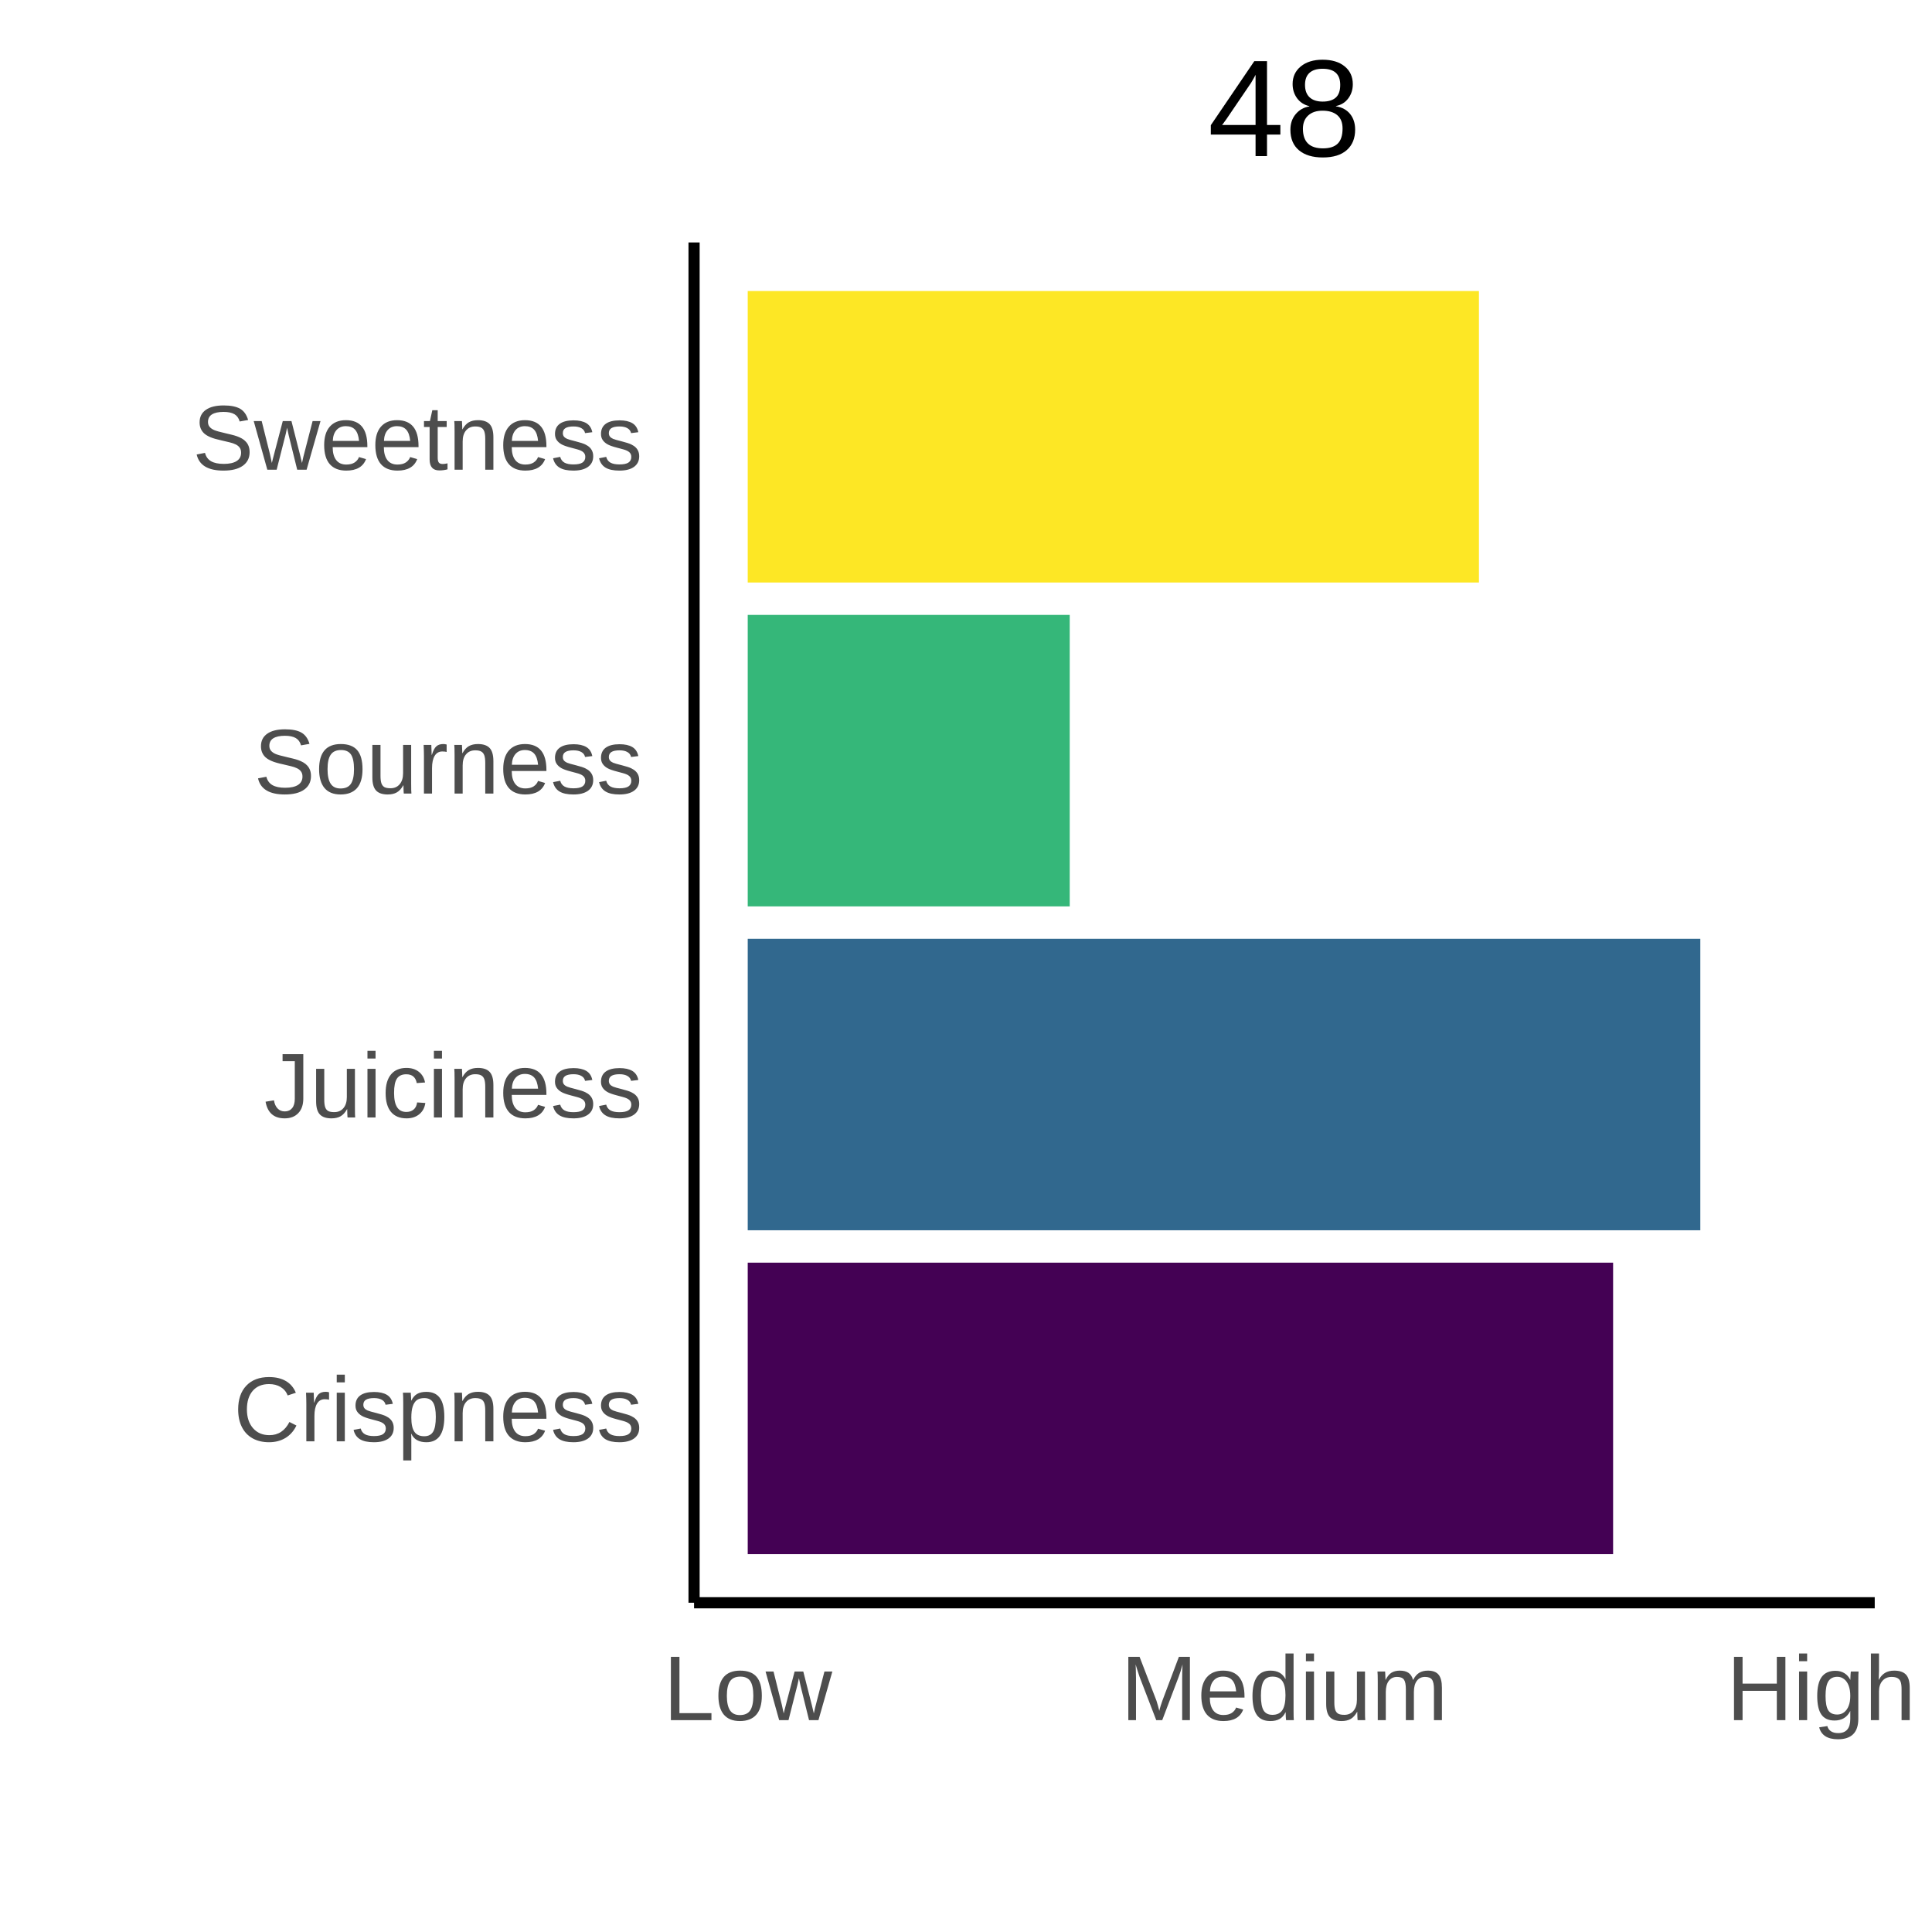
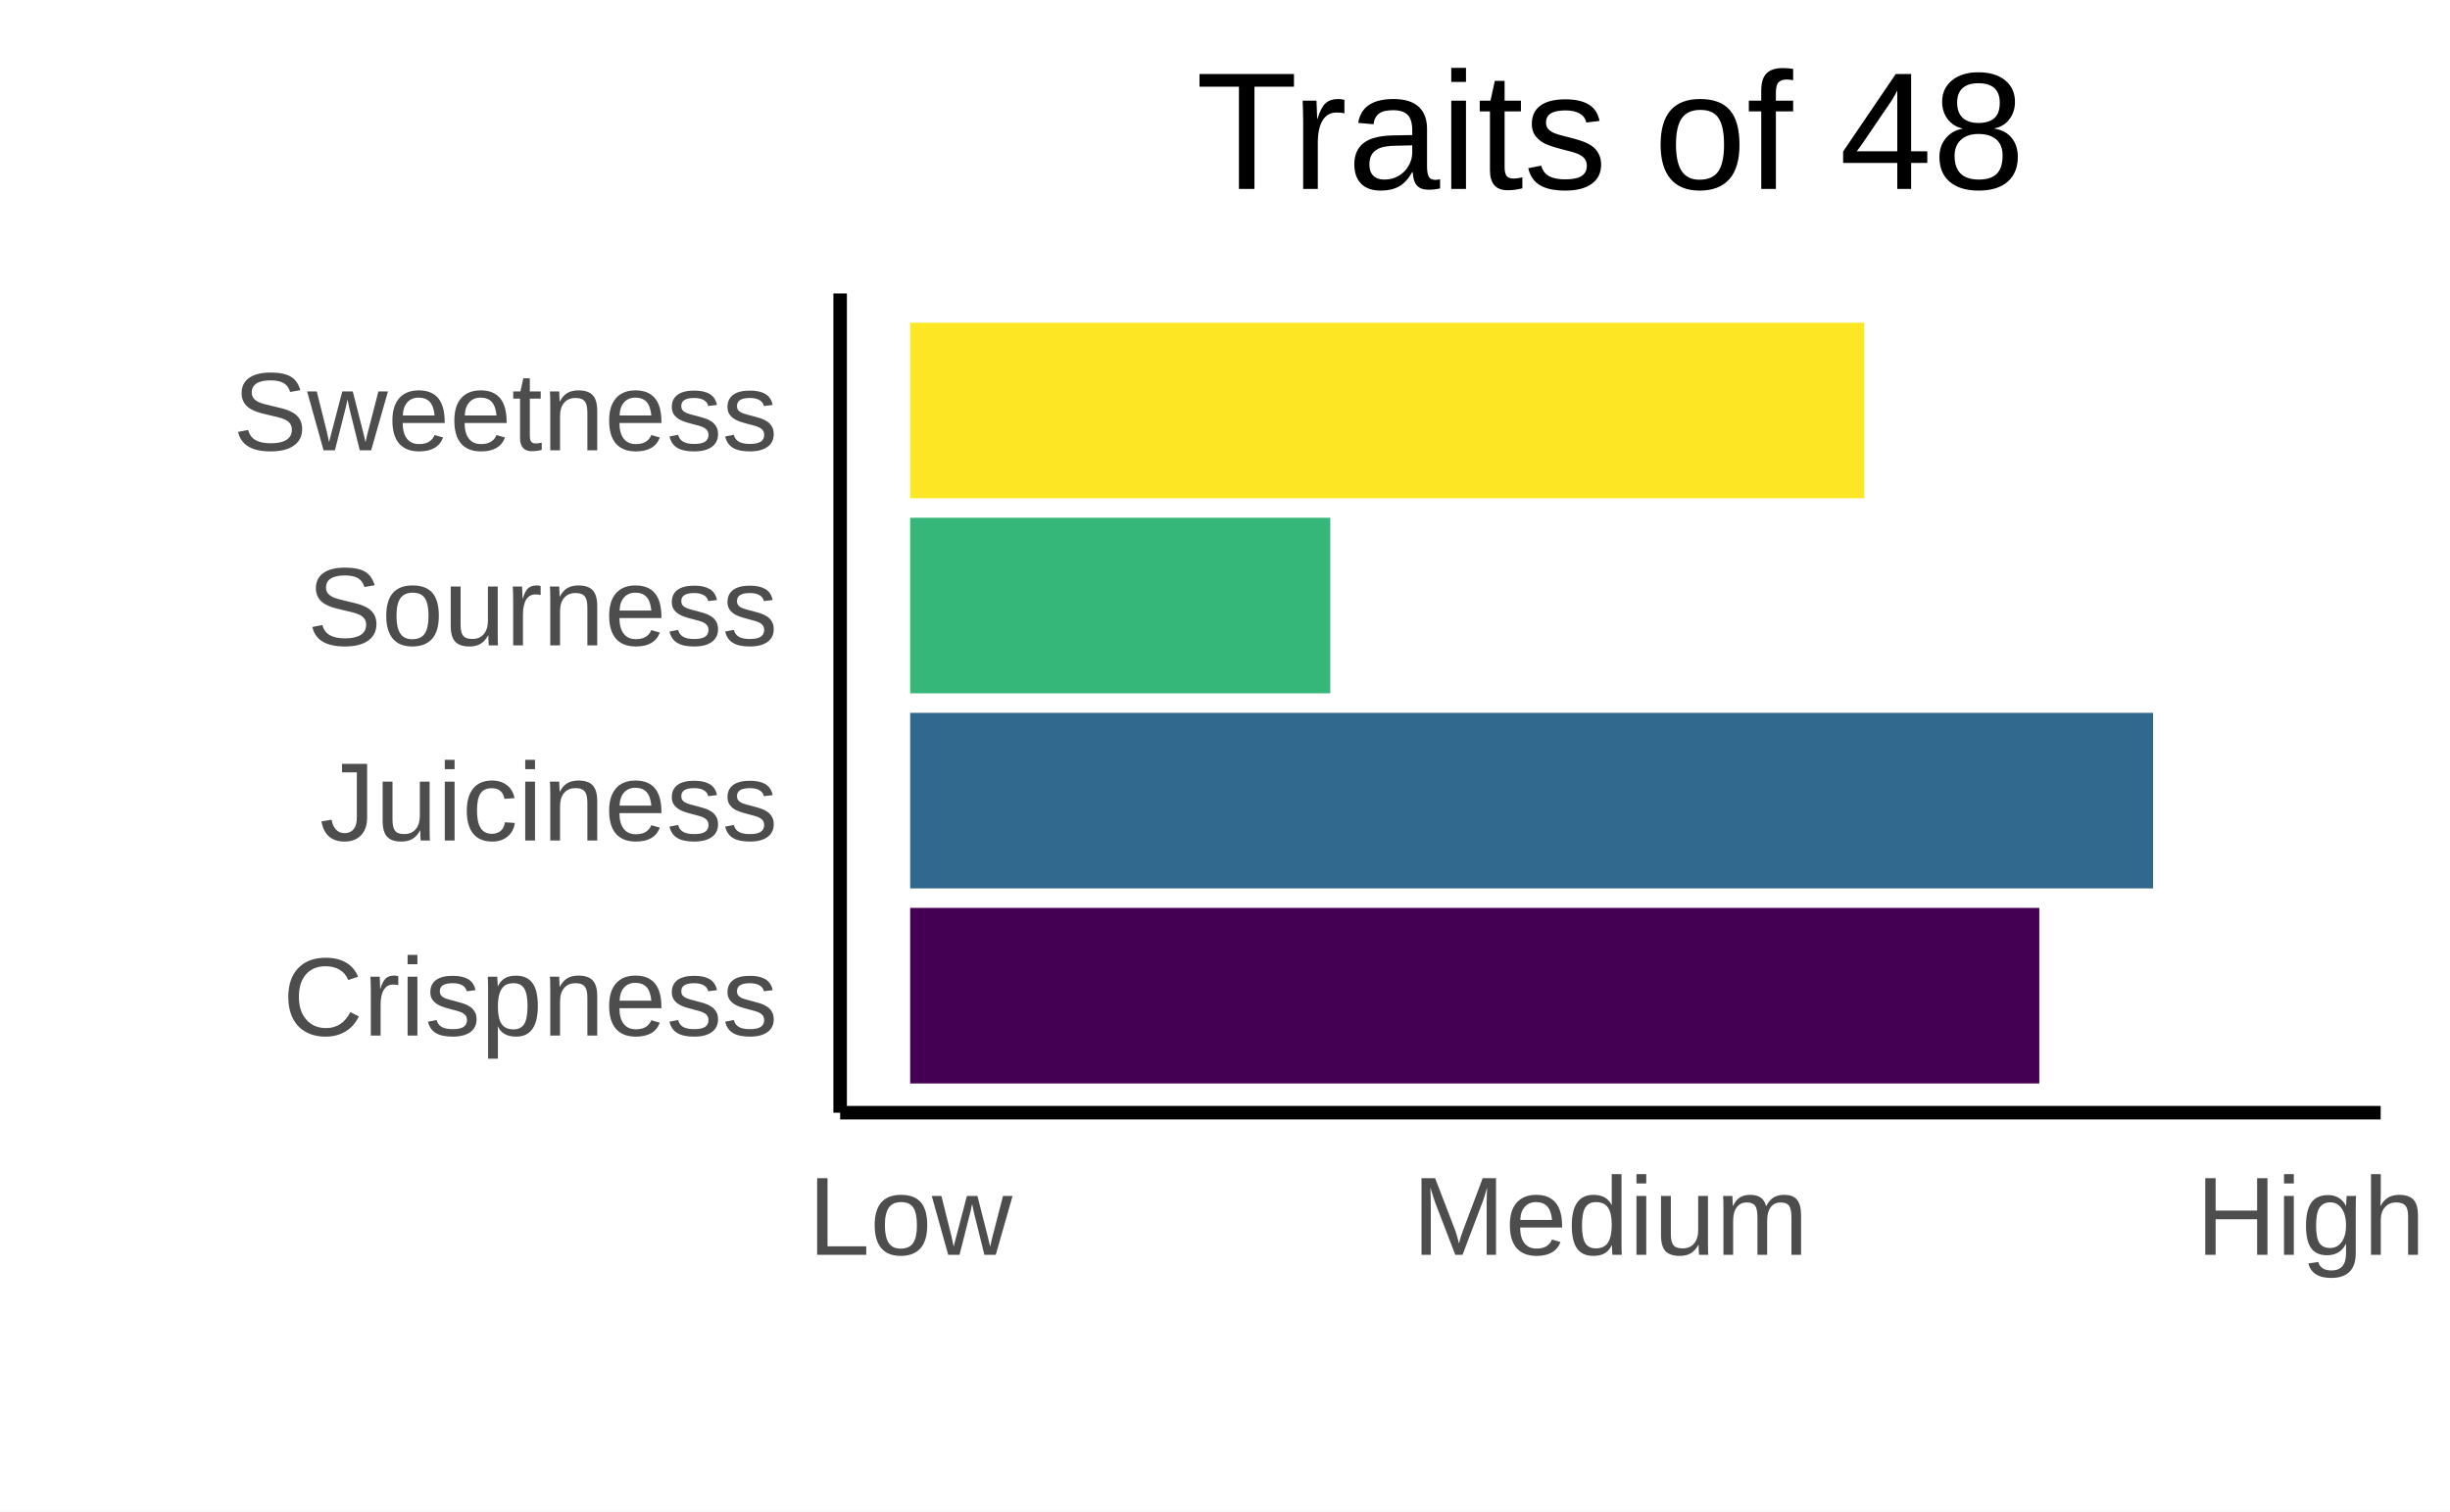
- <svg xmlns="http://www.w3.org/2000/svg" class="svglite" width="504.00pt" height="504.00pt" viewBox="0 0 504.00 504.00">
+ <svg xmlns="http://www.w3.org/2000/svg" class="svglite" width="528.00pt" height="325.71pt" viewBox="0 0 528.00 325.71">
  <defs>
    <style type="text/css">
    .svglite line, .svglite polyline, .svglite polygon, .svglite path, .svglite rect, .svglite circle {
      fill: none;
      stroke: #000000;
      stroke-linecap: round;
      stroke-linejoin: round;
      stroke-miterlimit: 10.00;
    }
    .svglite text {
      white-space: pre;
    }
  </style>
  </defs>
  <rect width="100%" height="100%" style="stroke: none; fill: #FFFFFF;" />
  <defs>
-     <clipPath id="cpMC4wMHw1MDQuMDB8MC4wMHw1MDQuMDA=">
-       <rect x="0.00" y="0.00" width="504.00" height="504.00" />
+     <clipPath id="cpMC4wMHw1MjguMDB8MC4wMHwzMjUuNzE=">
+       <rect x="0.00" y="0.00" width="528.00" height="325.71" />
    </clipPath>
  </defs>
-   <g clip-path="url(#cpMC4wMHw1MDQuMDB8MC4wMHw1MDQuMDA=)">
-     <rect x="0.00" y="0.00" width="504.00" height="504.00" style="stroke-width: 2.91; stroke: #FFFFFF; fill: #FFFFFF;" />
+   <g clip-path="url(#cpMC4wMHw1MjguMDB8MC4wMHwzMjUuNzE=)">
+     <rect x="0.00" y="-0" width="528.00" height="325.71" style="stroke-width: 2.91; stroke: #FFFFFF; fill: #FFFFFF;" />
  </g>
  <defs>
-     <clipPath id="cpMTgxLjA2fDQ4OS4wNnw2My4yNXw0MTguMTE=">
-       <rect x="181.06" y="63.25" width="308.00" height="354.86" />
+     <clipPath id="cpMTgxLjA2fDUxMy4wNnw2My4yNXwyMzkuODI=">
+       <rect x="181.06" y="63.25" width="332.00" height="176.58" />
    </clipPath>
  </defs>
-   <g clip-path="url(#cpMTgxLjA2fDQ4OS4wNnw2My4yNXw0MTguMTE=)">
-     <rect x="181.06" y="63.25" width="308.00" height="354.86" style="stroke-width: 2.91; stroke: none; fill: #FFFFFF;" />
-     <rect x="195.06" y="329.39" width="225.75" height="76.04" style="stroke-width: 1.07; stroke: none; stroke-linecap: butt; stroke-linejoin: miter; fill: #440154;" />
-     <rect x="195.06" y="244.90" width="248.50" height="76.04" style="stroke-width: 1.07; stroke: none; stroke-linecap: butt; stroke-linejoin: miter; fill: #31688E;" />
-     <rect x="195.06" y="75.92" width="190.75" height="76.04" style="stroke-width: 1.07; stroke: none; stroke-linecap: butt; stroke-linejoin: miter; fill: #FDE725;" />
-     <rect x="195.06" y="160.41" width="84.00" height="76.04" style="stroke-width: 1.07; stroke: none; stroke-linecap: butt; stroke-linejoin: miter; fill: #35B779;" />
+   <g clip-path="url(#cpMTgxLjA2fDUxMy4wNnw2My4yNXwyMzkuODI=)">
+     <rect x="181.06" y="63.25" width="332.00" height="176.58" style="stroke-width: 2.91; stroke: none; fill: #FFFFFF;" />
+     <rect x="196.15" y="69.55" width="205.61" height="37.84" style="stroke-width: 1.07; stroke: none; stroke-linecap: butt; stroke-linejoin: miter; fill: #FDE725;" />
+     <rect x="196.15" y="111.59" width="90.54" height="37.84" style="stroke-width: 1.07; stroke: none; stroke-linecap: butt; stroke-linejoin: miter; fill: #35B779;" />
+     <rect x="196.15" y="195.68" width="243.34" height="37.84" style="stroke-width: 1.07; stroke: none; stroke-linecap: butt; stroke-linejoin: miter; fill: #440154;" />
+     <rect x="196.15" y="153.64" width="267.86" height="37.84" style="stroke-width: 1.07; stroke: none; stroke-linecap: butt; stroke-linejoin: miter; fill: #31688E;" />
  </g>
-   <g clip-path="url(#cpMC4wMHw1MDQuMDB8MC4wMHw1MDQuMDA=)">
-     <polyline points="181.06,418.11 181.06,63.25 " style="stroke-width: 2.91; stroke-linecap: butt;" />
-     <text x="167.61" y="376.00" text-anchor="end" style="font-size: 24.00px;fill: #4D4D4D; font-family: &quot;Arial&quot;;" textLength="106.70px" lengthAdjust="spacingAndGlyphs">Crispness</text>
-     <text x="167.61" y="291.51" text-anchor="end" style="font-size: 24.00px;fill: #4D4D4D; font-family: &quot;Arial&quot;;" textLength="98.71px" lengthAdjust="spacingAndGlyphs">Juiciness</text>
-     <text x="167.61" y="207.02" text-anchor="end" style="font-size: 24.00px;fill: #4D4D4D; font-family: &quot;Arial&quot;;" textLength="101.40px" lengthAdjust="spacingAndGlyphs">Sourness</text>
-     <text x="167.61" y="122.53" text-anchor="end" style="font-size: 24.00px;fill: #4D4D4D; font-family: &quot;Arial&quot;;" textLength="117.40px" lengthAdjust="spacingAndGlyphs">Sweetness</text>
-     <polyline points="181.06,418.11 489.06,418.11 " style="stroke-width: 2.91; stroke-linecap: butt;" />
-     <text x="195.06" y="448.74" text-anchor="middle" style="font-size: 24.00px;fill: #4D4D4D; font-family: &quot;Arial&quot;;" textLength="44.03px" lengthAdjust="spacingAndGlyphs">Low</text>
-     <text x="335.06" y="448.74" text-anchor="middle" style="font-size: 24.00px;fill: #4D4D4D; font-family: &quot;Arial&quot;;" textLength="85.35px" lengthAdjust="spacingAndGlyphs">Medium</text>
-     <text x="475.06" y="448.74" text-anchor="middle" style="font-size: 24.00px;fill: #4D4D4D; font-family: &quot;Arial&quot;;" textLength="49.36px" lengthAdjust="spacingAndGlyphs">High</text>
-     <text x="335.06" y="40.72" text-anchor="middle" style="font-size: 36.00px; font-family: &quot;Arial&quot;;" textLength="40.05px" lengthAdjust="spacingAndGlyphs">48</text>
+   <g clip-path="url(#cpMC4wMHw1MjguMDB8MC4wMHwzMjUuNzE=)">
+     <polyline points="181.06,239.82 181.06,63.25 " style="stroke-width: 2.91; stroke-linecap: butt;" />
+     <text x="167.61" y="223.19" text-anchor="end" style="font-size: 24.00px;fill: #4D4D4D; font-family: &quot;Arial&quot;;" textLength="106.70px" lengthAdjust="spacingAndGlyphs">Crispness</text>
+     <text x="167.61" y="181.15" text-anchor="end" style="font-size: 24.00px;fill: #4D4D4D; font-family: &quot;Arial&quot;;" textLength="98.71px" lengthAdjust="spacingAndGlyphs">Juiciness</text>
+     <text x="167.61" y="139.10" text-anchor="end" style="font-size: 24.00px;fill: #4D4D4D; font-family: &quot;Arial&quot;;" textLength="101.40px" lengthAdjust="spacingAndGlyphs">Sourness</text>
+     <text x="167.61" y="97.06" text-anchor="end" style="font-size: 24.00px;fill: #4D4D4D; font-family: &quot;Arial&quot;;" textLength="117.40px" lengthAdjust="spacingAndGlyphs">Sweetness</text>
+     <polyline points="181.06,239.82 513.06,239.82 " style="stroke-width: 2.91; stroke-linecap: butt;" />
+     <text x="196.15" y="270.45" text-anchor="middle" style="font-size: 24.00px;fill: #4D4D4D; font-family: &quot;Arial&quot;;" textLength="44.03px" lengthAdjust="spacingAndGlyphs">Low</text>
+     <text x="347.06" y="270.45" text-anchor="middle" style="font-size: 24.00px;fill: #4D4D4D; font-family: &quot;Arial&quot;;" textLength="85.35px" lengthAdjust="spacingAndGlyphs">Medium</text>
+     <text x="497.97" y="270.45" text-anchor="middle" style="font-size: 24.00px;fill: #4D4D4D; font-family: &quot;Arial&quot;;" textLength="49.36px" lengthAdjust="spacingAndGlyphs">High</text>
+     <text x="347.06" y="40.72" text-anchor="middle" style="font-size: 36.00px; font-family: &quot;Arial&quot;;" textLength="178.73px" lengthAdjust="spacingAndGlyphs">Traits of 48</text>
  </g>
</svg>
